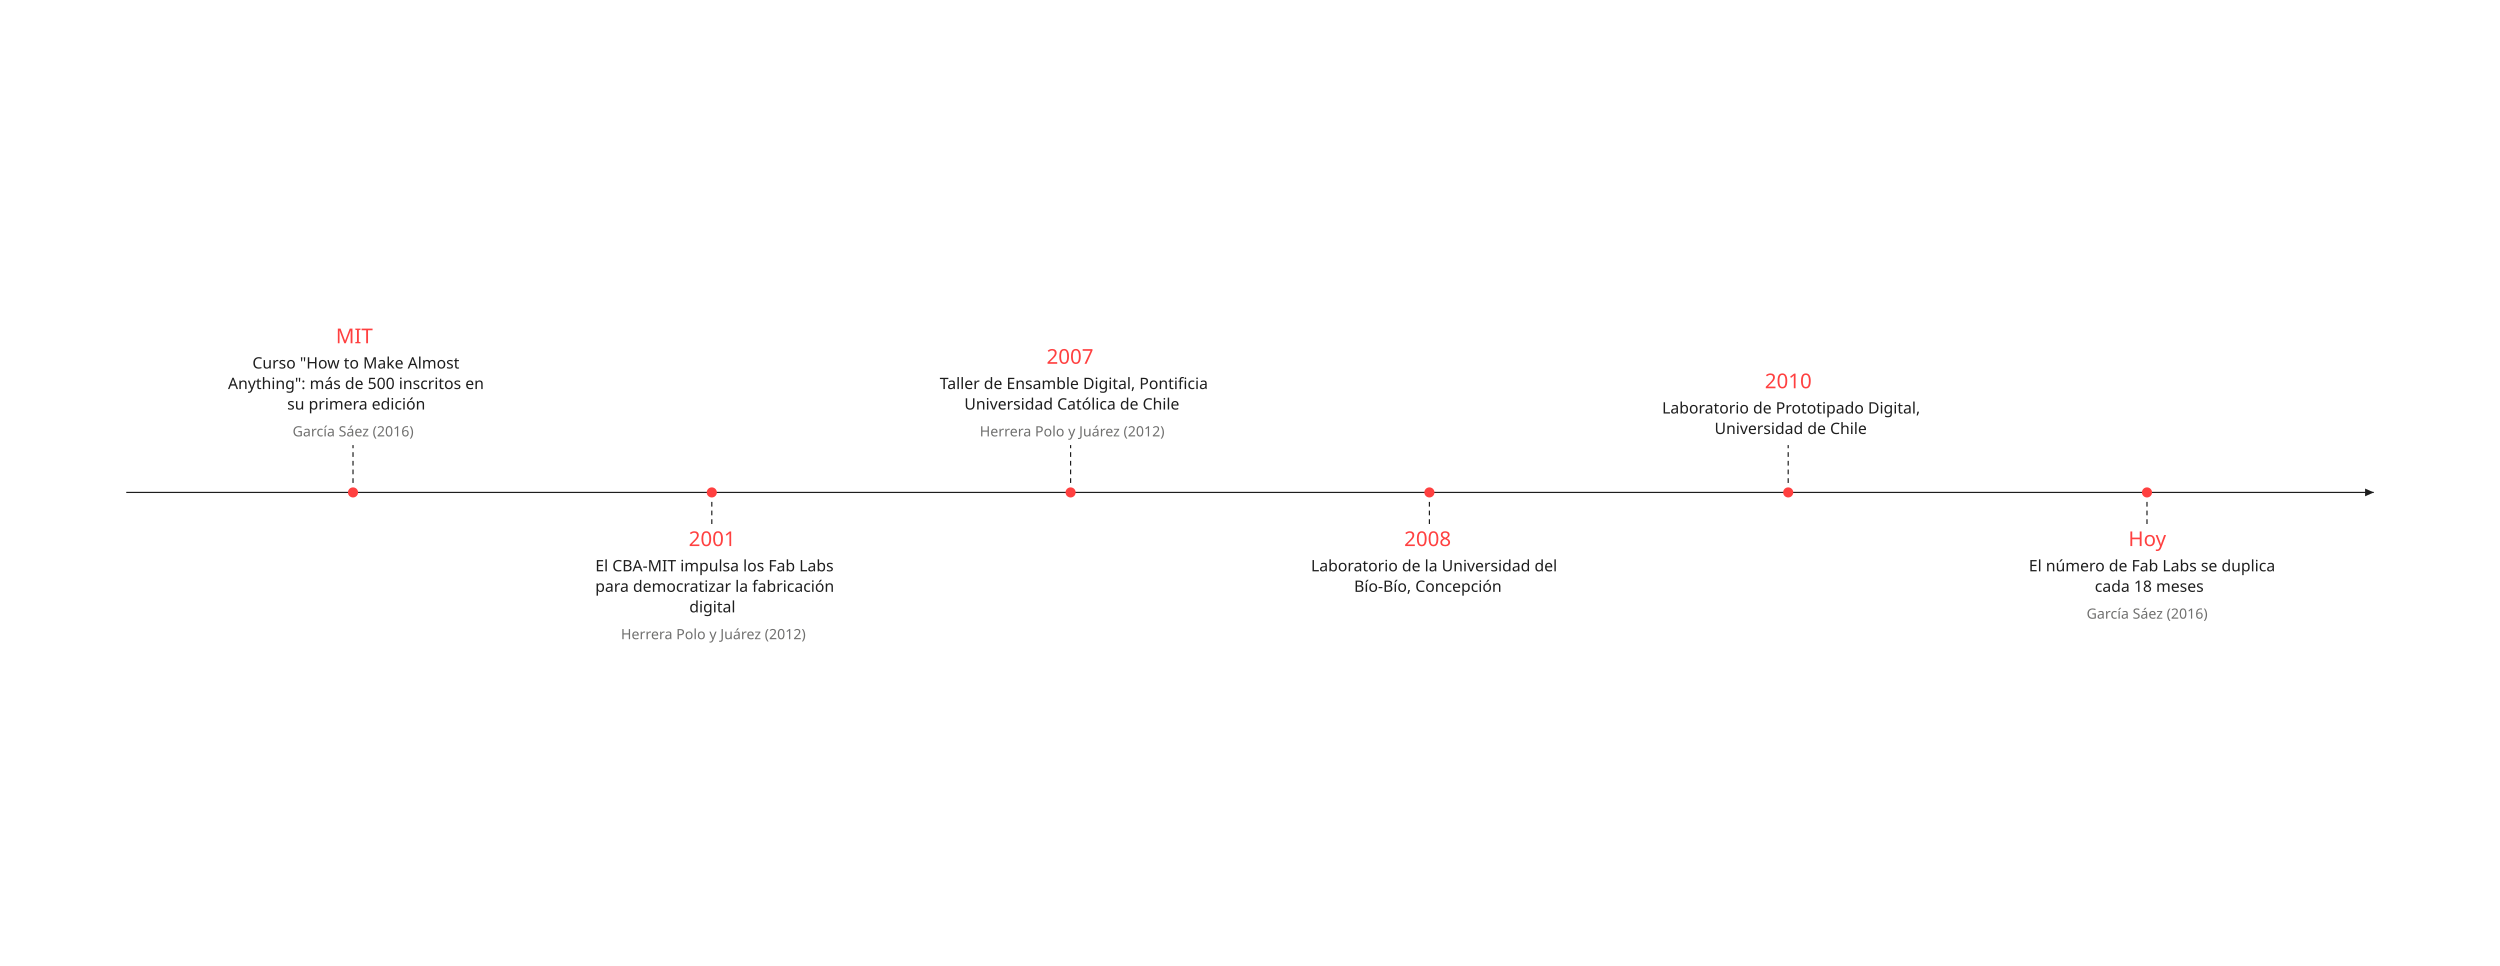
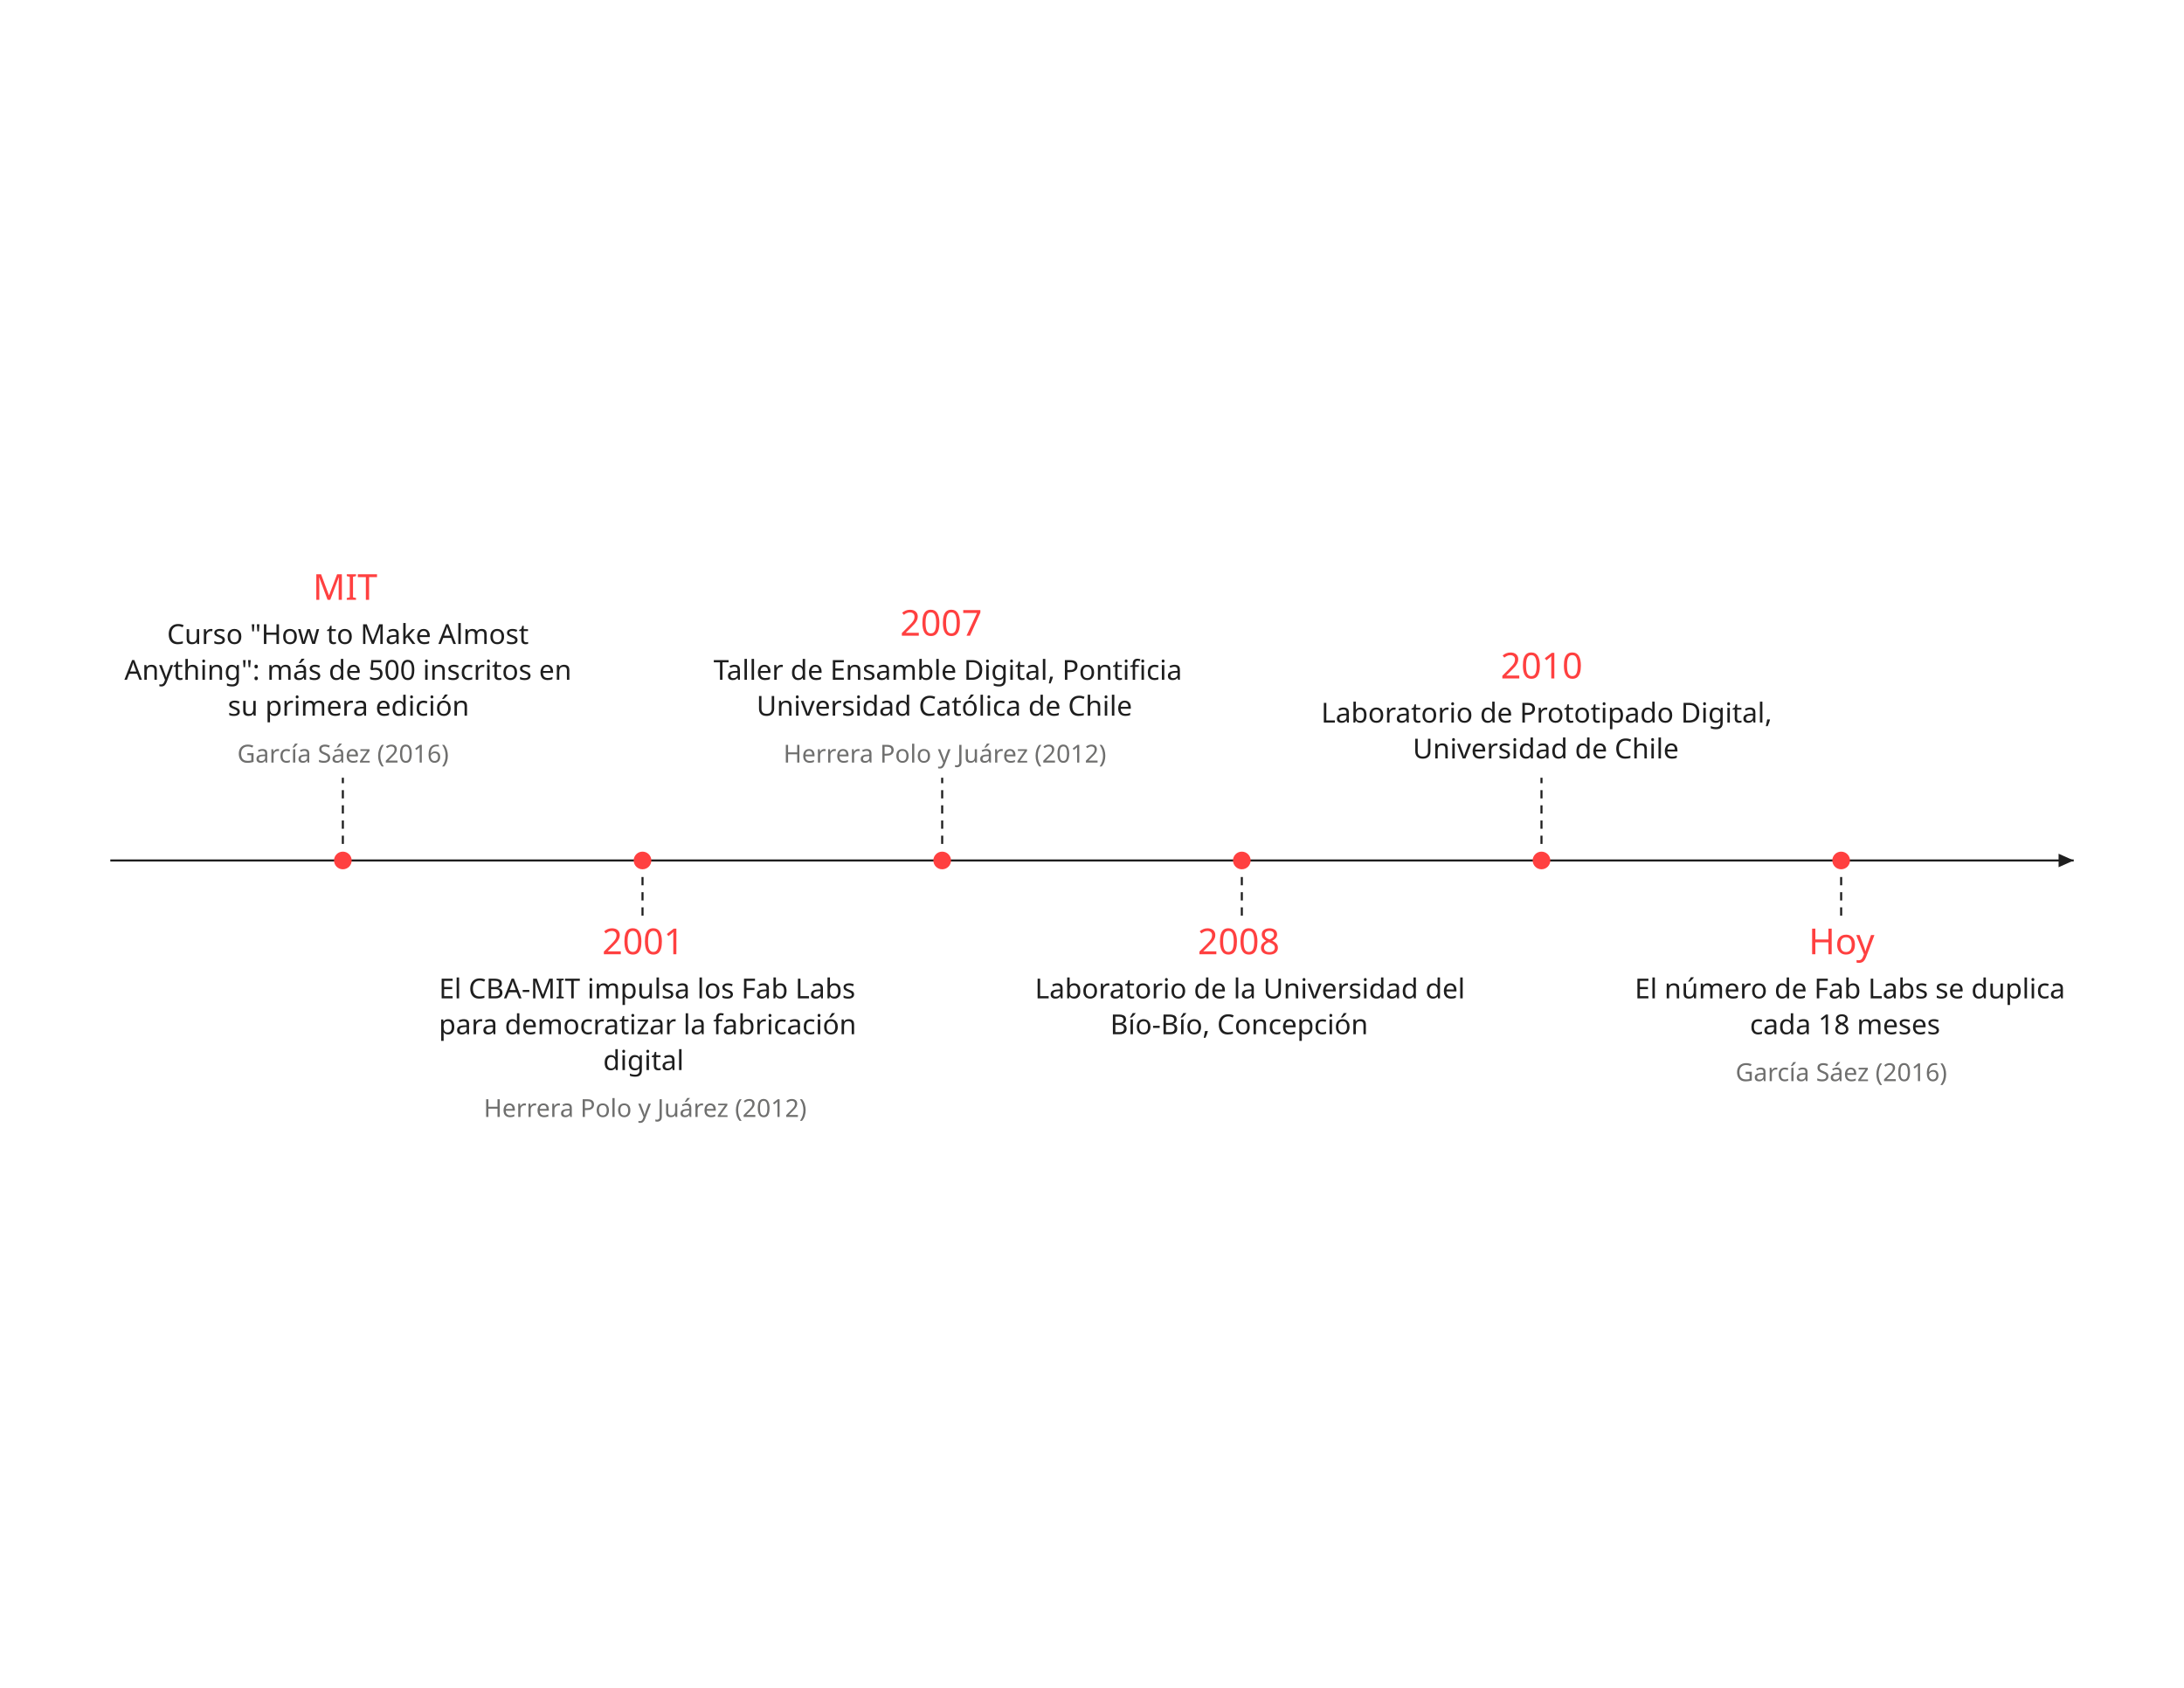
- <svg xmlns="http://www.w3.org/2000/svg" width="1584" height="612" viewBox="0 0 1584 612">
+ <svg xmlns="http://www.w3.org/2000/svg" width="792" height="612" viewBox="0 0 792 612">
  <g id="eje">
-     <line x1="80" y1="312" x2="1504" y2="312" fill="none" stroke="#1E1E1E" stroke-width="0.75" />
-     <path d="M1504,312 L1498.52,314.45 L1498.52,309.55 Z" fill="#1E1E1E" />
+     <line x1="40" y1="312" x2="752" y2="312" fill="none" stroke="#1E1E1E" stroke-width="0.75" />
+     <path d="M752,312 L746.52,314.45 L746.52,309.55 Z" fill="#1E1E1E" />
  </g>
  <g id="hito-1">
-     <circle cx="223.67" cy="312" r="3.2" fill="#FF4040" />
-     <path d="M223.67,306 L223.67,282" fill="none" stroke="#1E1E1E" stroke-width="0.75" stroke-dasharray="3 2.5" />
-     <text x="212.78" y="217.5" font-family="NeutrifStudio-Medium" font-size="13" fill="#FF4040">MIT</text>
-     <text x="159.91" y="233.5" font-family="NeutrifStudio-Regular" font-size="10" fill="#1E1E1E">Curso "How to Make Almost</text>
-     <text x="144.45" y="246.5" font-family="NeutrifStudio-Regular" font-size="10" fill="#1E1E1E">Anything": más de 500 inscritos en</text>
-     <text x="181.95" y="259.5" font-family="NeutrifStudio-Regular" font-size="10" fill="#1E1E1E">su primera edición</text>
-     <text x="185.38" y="276.5" font-family="NeutrifStudio-Regular" font-size="9" fill="#6F6F6E">García Sáez (2016)</text>
+     <circle cx="124.33" cy="312" r="3.2" fill="#FF4040" />
+     <path d="M124.33,306 L124.33,282" fill="none" stroke="#1E1E1E" stroke-width="0.75" stroke-dasharray="3 2.5" />
+     <text x="113.44" y="217.5" font-family="NeutrifStudio-Medium" font-size="13" fill="#FF4040">MIT</text>
+     <text x="60.58" y="233.5" font-family="NeutrifStudio-Regular" font-size="10" fill="#1E1E1E">Curso "How to Make Almost</text>
+     <text x="45.11" y="246.5" font-family="NeutrifStudio-Regular" font-size="10" fill="#1E1E1E">Anything": más de 500 inscritos en</text>
+     <text x="82.61" y="259.5" font-family="NeutrifStudio-Regular" font-size="10" fill="#1E1E1E">su primera edición</text>
+     <text x="86.05" y="276.5" font-family="NeutrifStudio-Regular" font-size="9" fill="#6F6F6E">García Sáez (2016)</text>
  </g>
  <g id="hito-2">
-     <circle cx="451" cy="312" r="3.2" fill="#FF4040" />
-     <path d="M451,318 L451,332" fill="none" stroke="#1E1E1E" stroke-width="0.75" stroke-dasharray="3 2.5" />
-     <text x="436.36" y="346" font-family="NeutrifStudio-Medium" font-size="13" fill="#FF4040">2001</text>
-     <text x="377.19" y="362" font-family="NeutrifStudio-Regular" font-size="10" fill="#1E1E1E">El CBA-MIT impulsa los Fab Labs</text>
-     <text x="377.15" y="375" font-family="NeutrifStudio-Regular" font-size="10" fill="#1E1E1E">para democratizar la fabricación</text>
-     <text x="436.73" y="388" font-family="NeutrifStudio-Regular" font-size="10" fill="#1E1E1E">digital</text>
-     <text x="393.43" y="405" font-family="NeutrifStudio-Regular" font-size="9" fill="#6F6F6E">Herrera Polo y Juárez (2012)</text>
+     <circle cx="233" cy="312" r="3.2" fill="#FF4040" />
+     <path d="M233,318 L233,332" fill="none" stroke="#1E1E1E" stroke-width="0.75" stroke-dasharray="3 2.5" />
+     <text x="218.36" y="346" font-family="NeutrifStudio-Medium" font-size="13" fill="#FF4040">2001</text>
+     <text x="159.19" y="362" font-family="NeutrifStudio-Regular" font-size="10" fill="#1E1E1E">El CBA-MIT impulsa los Fab Labs</text>
+     <text x="159.15" y="375" font-family="NeutrifStudio-Regular" font-size="10" fill="#1E1E1E">para democratizar la fabricación</text>
+     <text x="218.73" y="388" font-family="NeutrifStudio-Regular" font-size="10" fill="#1E1E1E">digital</text>
+     <text x="175.43" y="405" font-family="NeutrifStudio-Regular" font-size="9" fill="#6F6F6E">Herrera Polo y Juárez (2012)</text>
  </g>
  <g id="hito-3">
-     <circle cx="678.33" cy="312" r="3.2" fill="#FF4040" />
-     <path d="M678.33,306 L678.33,282" fill="none" stroke="#1E1E1E" stroke-width="0.75" stroke-dasharray="3 2.5" />
-     <text x="663.09" y="230.5" font-family="NeutrifStudio-Medium" font-size="13" fill="#FF4040">2007</text>
-     <text x="595.43" y="246.5" font-family="NeutrifStudio-Regular" font-size="10" fill="#1E1E1E">Taller de Ensamble Digital, Pontificia</text>
-     <text x="611" y="259.5" font-family="NeutrifStudio-Regular" font-size="10" fill="#1E1E1E">Universidad Católica de Chile</text>
-     <text x="620.76" y="276.5" font-family="NeutrifStudio-Regular" font-size="9" fill="#6F6F6E">Herrera Polo y Juárez (2012)</text>
+     <circle cx="341.67" cy="312" r="3.2" fill="#FF4040" />
+     <path d="M341.67,306 L341.67,282" fill="none" stroke="#1E1E1E" stroke-width="0.75" stroke-dasharray="3 2.5" />
+     <text x="326.42" y="230.5" font-family="NeutrifStudio-Medium" font-size="13" fill="#FF4040">2007</text>
+     <text x="258.76" y="246.5" font-family="NeutrifStudio-Regular" font-size="10" fill="#1E1E1E">Taller de Ensamble Digital, Pontificia</text>
+     <text x="274.34" y="259.5" font-family="NeutrifStudio-Regular" font-size="10" fill="#1E1E1E">Universidad Católica de Chile</text>
+     <text x="284.1" y="276.5" font-family="NeutrifStudio-Regular" font-size="9" fill="#6F6F6E">Herrera Polo y Juárez (2012)</text>
  </g>
  <g id="hito-4">
-     <circle cx="905.67" cy="312" r="3.2" fill="#FF4040" />
-     <path d="M905.67,318 L905.67,332" fill="none" stroke="#1E1E1E" stroke-width="0.75" stroke-dasharray="3 2.5" />
-     <text x="889.67" y="346" font-family="NeutrifStudio-Medium" font-size="13" fill="#FF4040">2008</text>
-     <text x="830.65" y="362" font-family="NeutrifStudio-Regular" font-size="10" fill="#1E1E1E">Laboratorio de la Universidad del</text>
-     <text x="857.94" y="375" font-family="NeutrifStudio-Regular" font-size="10" fill="#1E1E1E">Bío-Bío, Concepción</text>
+     <circle cx="450.33" cy="312" r="3.2" fill="#FF4040" />
+     <path d="M450.33,318 L450.33,332" fill="none" stroke="#1E1E1E" stroke-width="0.75" stroke-dasharray="3 2.5" />
+     <text x="434.33" y="346" font-family="NeutrifStudio-Medium" font-size="13" fill="#FF4040">2008</text>
+     <text x="375.31" y="362" font-family="NeutrifStudio-Regular" font-size="10" fill="#1E1E1E">Laboratorio de la Universidad del</text>
+     <text x="402.61" y="375" font-family="NeutrifStudio-Regular" font-size="10" fill="#1E1E1E">Bío-Bío, Concepción</text>
  </g>
  <g id="hito-5">
-     <circle cx="1133" cy="312" r="3.2" fill="#FF4040" />
-     <path d="M1133,306 L1133,282" fill="none" stroke="#1E1E1E" stroke-width="0.75" stroke-dasharray="3 2.5" />
-     <text x="1118.18" y="246" font-family="NeutrifStudio-Medium" font-size="13" fill="#FF4040">2010</text>
-     <text x="1053.1" y="262" font-family="NeutrifStudio-Regular" font-size="10" fill="#1E1E1E">Laboratorio de Prototipado Digital,</text>
-     <text x="1086.32" y="275" font-family="NeutrifStudio-Regular" font-size="10" fill="#1E1E1E">Universidad de Chile</text>
+     <circle cx="559" cy="312" r="3.2" fill="#FF4040" />
+     <path d="M559,306 L559,282" fill="none" stroke="#1E1E1E" stroke-width="0.75" stroke-dasharray="3 2.5" />
+     <text x="544.18" y="246" font-family="NeutrifStudio-Medium" font-size="13" fill="#FF4040">2010</text>
+     <text x="479.1" y="262" font-family="NeutrifStudio-Regular" font-size="10" fill="#1E1E1E">Laboratorio de Prototipado Digital,</text>
+     <text x="512.32" y="275" font-family="NeutrifStudio-Regular" font-size="10" fill="#1E1E1E">Universidad de Chile</text>
  </g>
  <g id="hito-6">
-     <circle cx="1360.33" cy="312" r="3.2" fill="#FF4040" />
-     <path d="M1360.33,318 L1360.33,332" fill="none" stroke="#1E1E1E" stroke-width="0.75" stroke-dasharray="3 2.5" />
-     <text x="1348.55" y="346" font-family="NeutrifStudio-Medium" font-size="13" fill="#FF4040">Hoy</text>
-     <text x="1285.48" y="362" font-family="NeutrifStudio-Regular" font-size="10" fill="#1E1E1E">El número de Fab Labs se duplica</text>
-     <text x="1327.25" y="375" font-family="NeutrifStudio-Regular" font-size="10" fill="#1E1E1E">cada 18 meses</text>
-     <text x="1322.05" y="392" font-family="NeutrifStudio-Regular" font-size="9" fill="#6F6F6E">García Sáez (2016)</text>
+     <circle cx="667.67" cy="312" r="3.2" fill="#FF4040" />
+     <path d="M667.67,318 L667.67,332" fill="none" stroke="#1E1E1E" stroke-width="0.75" stroke-dasharray="3 2.5" />
+     <text x="655.88" y="346" font-family="NeutrifStudio-Medium" font-size="13" fill="#FF4040">Hoy</text>
+     <text x="592.82" y="362" font-family="NeutrifStudio-Regular" font-size="10" fill="#1E1E1E">El número de Fab Labs se duplica</text>
+     <text x="634.58" y="375" font-family="NeutrifStudio-Regular" font-size="10" fill="#1E1E1E">cada 18 meses</text>
+     <text x="629.38" y="392" font-family="NeutrifStudio-Regular" font-size="9" fill="#6F6F6E">García Sáez (2016)</text>
  </g>
</svg>
